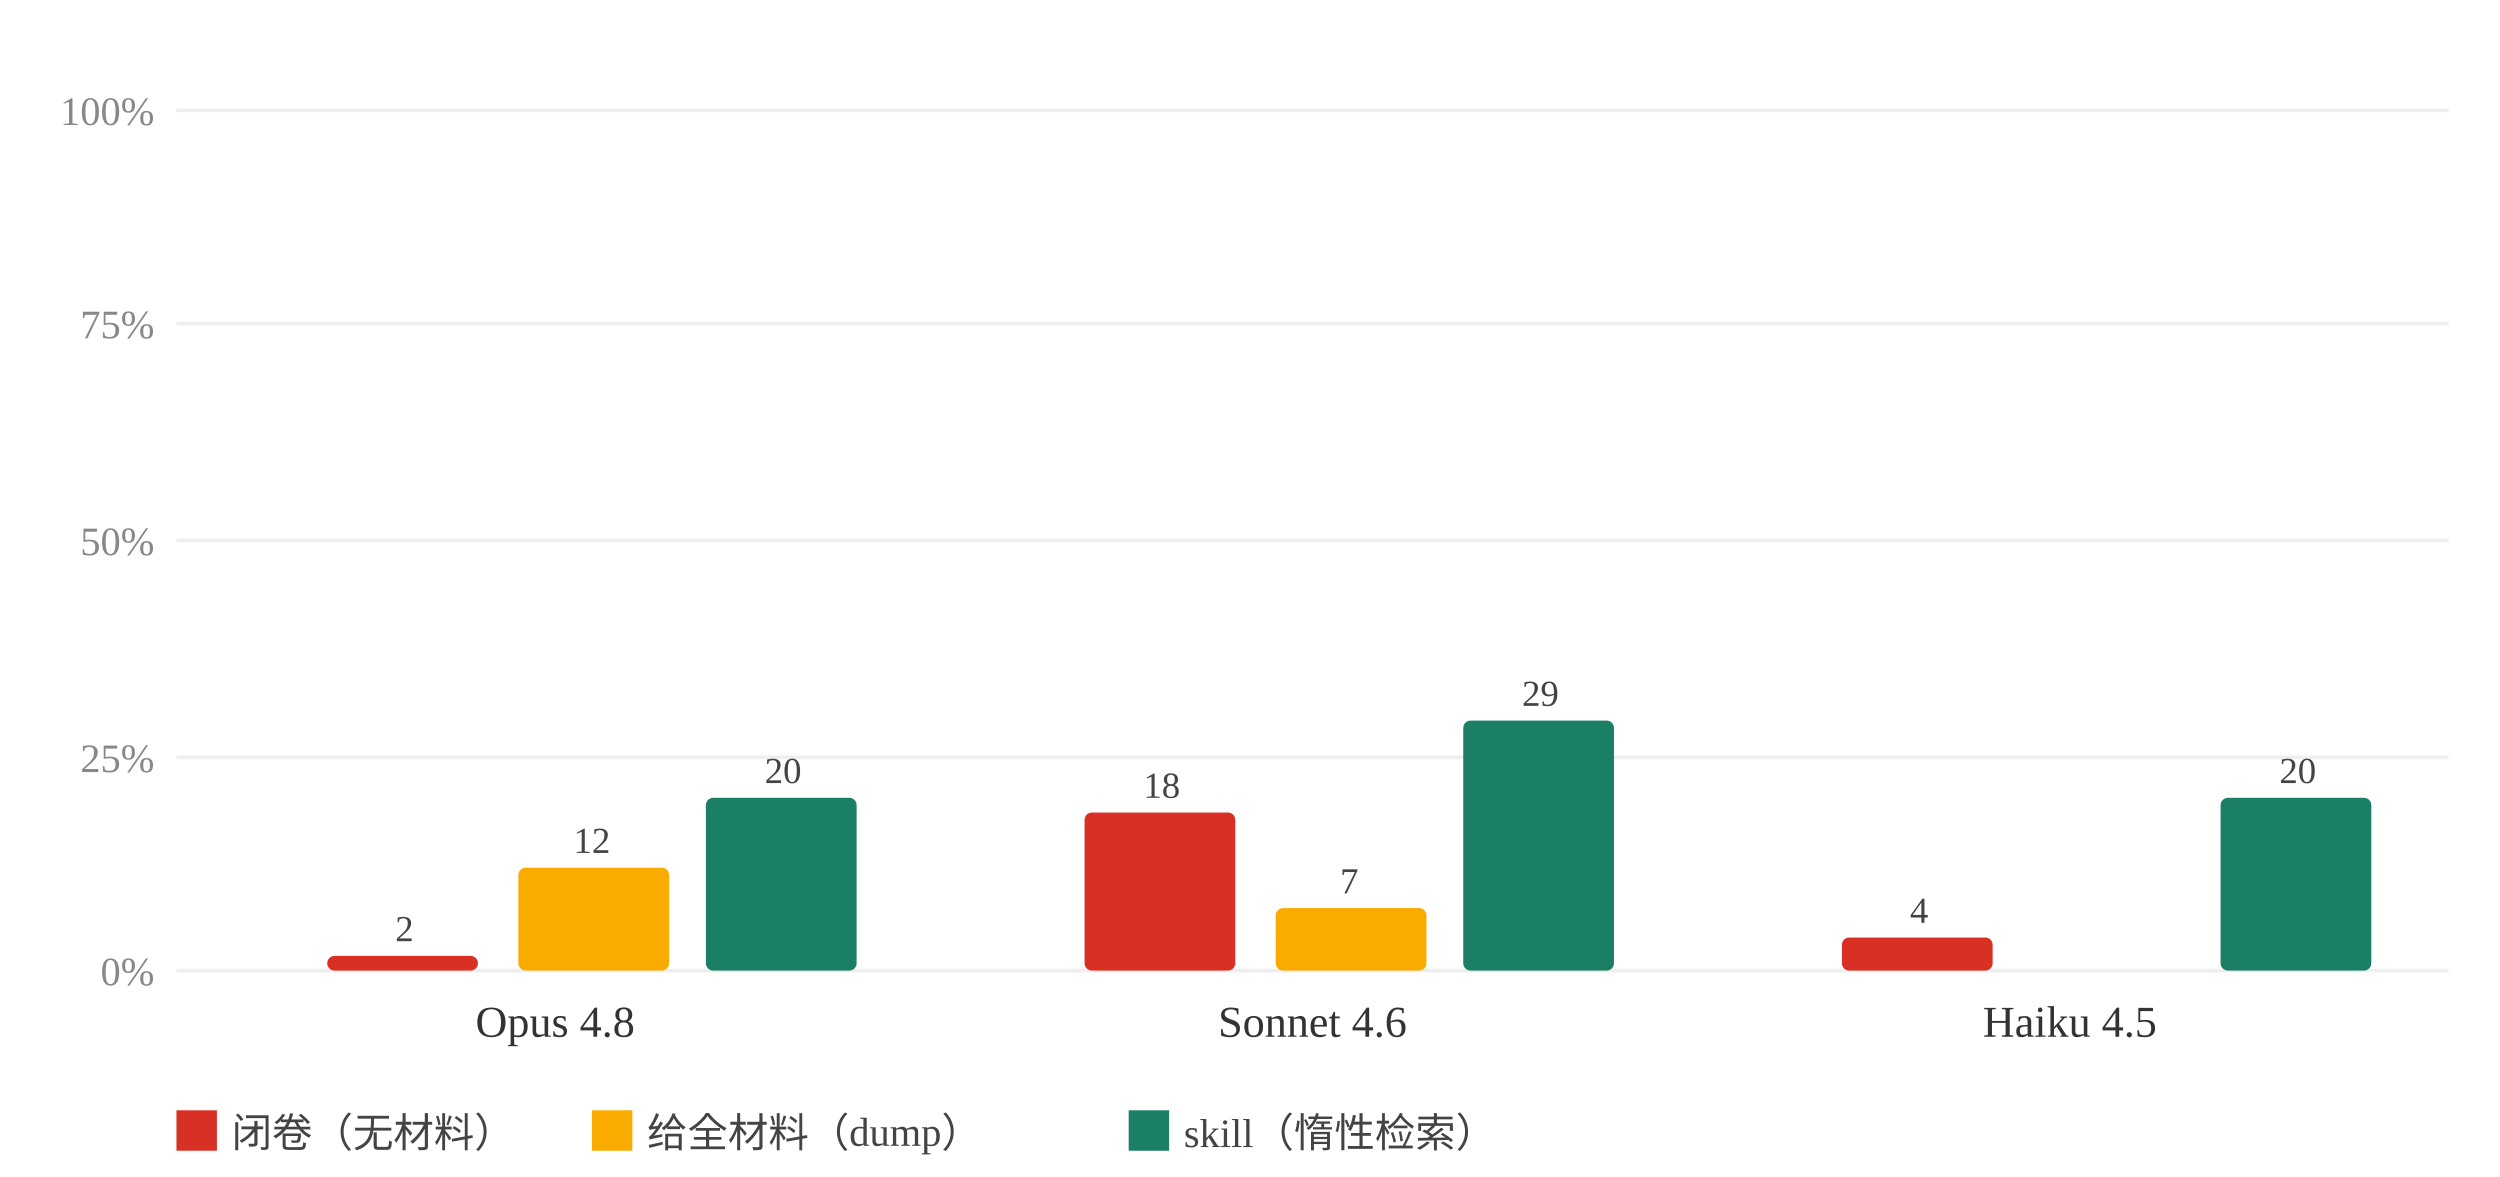
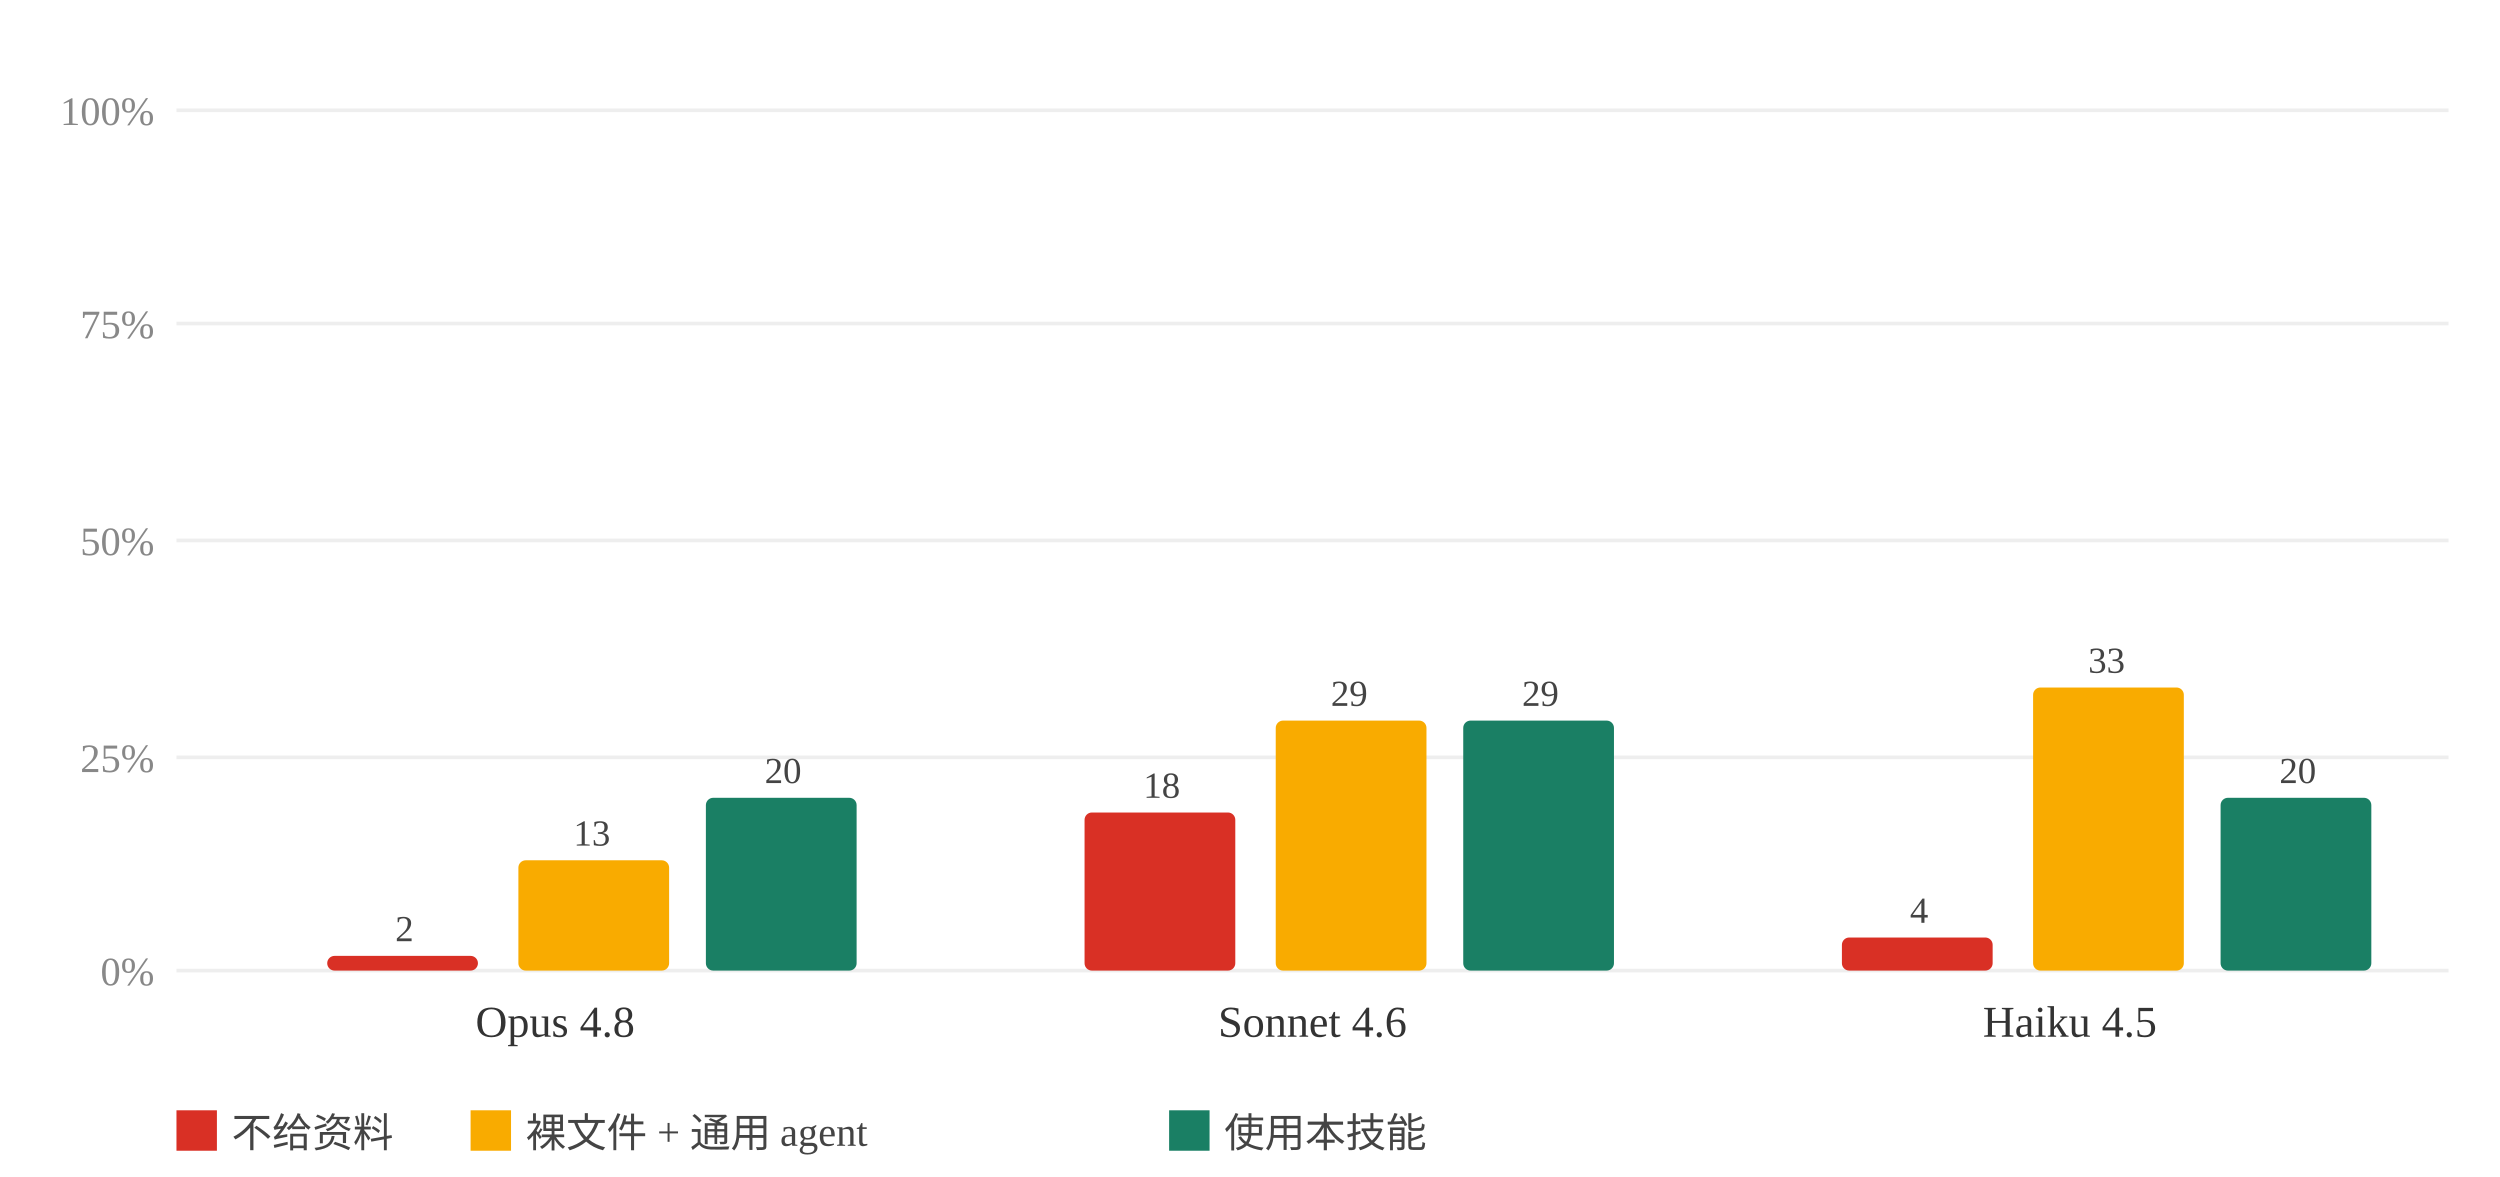
<svg xmlns="http://www.w3.org/2000/svg" viewBox="0 0 680 320" role="img">
  <line x1="48" y1="264" x2="666" y2="264" stroke="#eee" />
  <text x="42" y="268" font-size="11" fill="#888" text-anchor="end">0%</text>
  <line x1="48" y1="206" x2="666" y2="206" stroke="#eee" />
  <text x="42" y="210" font-size="11" fill="#888" text-anchor="end">25%</text>
  <line x1="48" y1="147" x2="666" y2="147" stroke="#eee" />
  <text x="42" y="151" font-size="11" fill="#888" text-anchor="end">50%</text>
  <line x1="48" y1="88" x2="666" y2="88" stroke="#eee" />
  <text x="42" y="92" font-size="11" fill="#888" text-anchor="end">75%</text>
  <line x1="48" y1="30" x2="666" y2="30" stroke="#eee" />
  <text x="42" y="34" font-size="11" fill="#888" text-anchor="end">100%</text>
  <rect x="89" y="260" width="41" height="4" fill="#d93025" rx="2" />
  <text x="110" y="256" font-size="10" fill="#444" text-anchor="middle">2</text>
-   <rect x="141" y="236" width="41" height="28" fill="#f9ab00" rx="2" />
-   <text x="161" y="232" font-size="10" fill="#444" text-anchor="middle">12</text>
+   <rect x="141" y="234" width="41" height="30" fill="#f9ab00" rx="2" />
+   <text x="161" y="230" font-size="10" fill="#444" text-anchor="middle">13</text>
  <rect x="192" y="217" width="41" height="47" fill="#1a7f64" rx="2" />
  <text x="213" y="213" font-size="10" fill="#444" text-anchor="middle">20</text>
  <text x="151" y="282" font-size="12" fill="#333" text-anchor="middle">Opus 4.8</text>
  <rect x="295" y="221" width="41" height="43" fill="#d93025" rx="2" />
  <text x="316" y="217" font-size="10" fill="#444" text-anchor="middle">18</text>
-   <rect x="347" y="247" width="41" height="17" fill="#f9ab00" rx="2" />
-   <text x="367" y="243" font-size="10" fill="#444" text-anchor="middle">7</text>
+   <rect x="347" y="196" width="41" height="68" fill="#f9ab00" rx="2" />
+   <text x="367" y="192" font-size="10" fill="#444" text-anchor="middle">29</text>
  <rect x="398" y="196" width="41" height="68" fill="#1a7f64" rx="2" />
  <text x="419" y="192" font-size="10" fill="#444" text-anchor="middle">29</text>
  <text x="357" y="282" font-size="12" fill="#333" text-anchor="middle">Sonnet 4.6</text>
  <rect x="501" y="255" width="41" height="9" fill="#d93025" rx="2" />
  <text x="522" y="251" font-size="10" fill="#444" text-anchor="middle">4</text>
+   <rect x="553" y="187" width="41" height="77" fill="#f9ab00" rx="2" />
+   <text x="573" y="183" font-size="10" fill="#444" text-anchor="middle">33</text>
  <rect x="604" y="217" width="41" height="47" fill="#1a7f64" rx="2" />
  <text x="625" y="213" font-size="10" fill="#444" text-anchor="middle">20</text>
  <text x="563" y="282" font-size="12" fill="#333" text-anchor="middle">Haiku 4.5</text>
  <rect x="48" y="302" width="11" height="11" fill="#d93025" />
-   <text x="63" y="312" font-size="11" fill="#444">闭卷（无材料）</text>
-   <rect x="161" y="302" width="11" height="11" fill="#f9ab00" />
-   <text x="176" y="312" font-size="11" fill="#444">给全材料（dump）</text>
-   <rect x="307" y="302" width="11" height="11" fill="#1a7f64" />
-   <text x="322" y="312" font-size="11" fill="#444">skill（惰性检索）</text>
+   <text x="63" y="312" font-size="11" fill="#444">不给资料</text>
+   <rect x="128" y="302" width="11" height="11" fill="#f9ab00" />
+   <text x="143" y="312" font-size="11" fill="#444">裸文件 + 通用 agent</text>
+   <rect x="318" y="302" width="11" height="11" fill="#1a7f64" />
+   <text x="333" y="312" font-size="11" fill="#444">使用本技能</text>
</svg>
